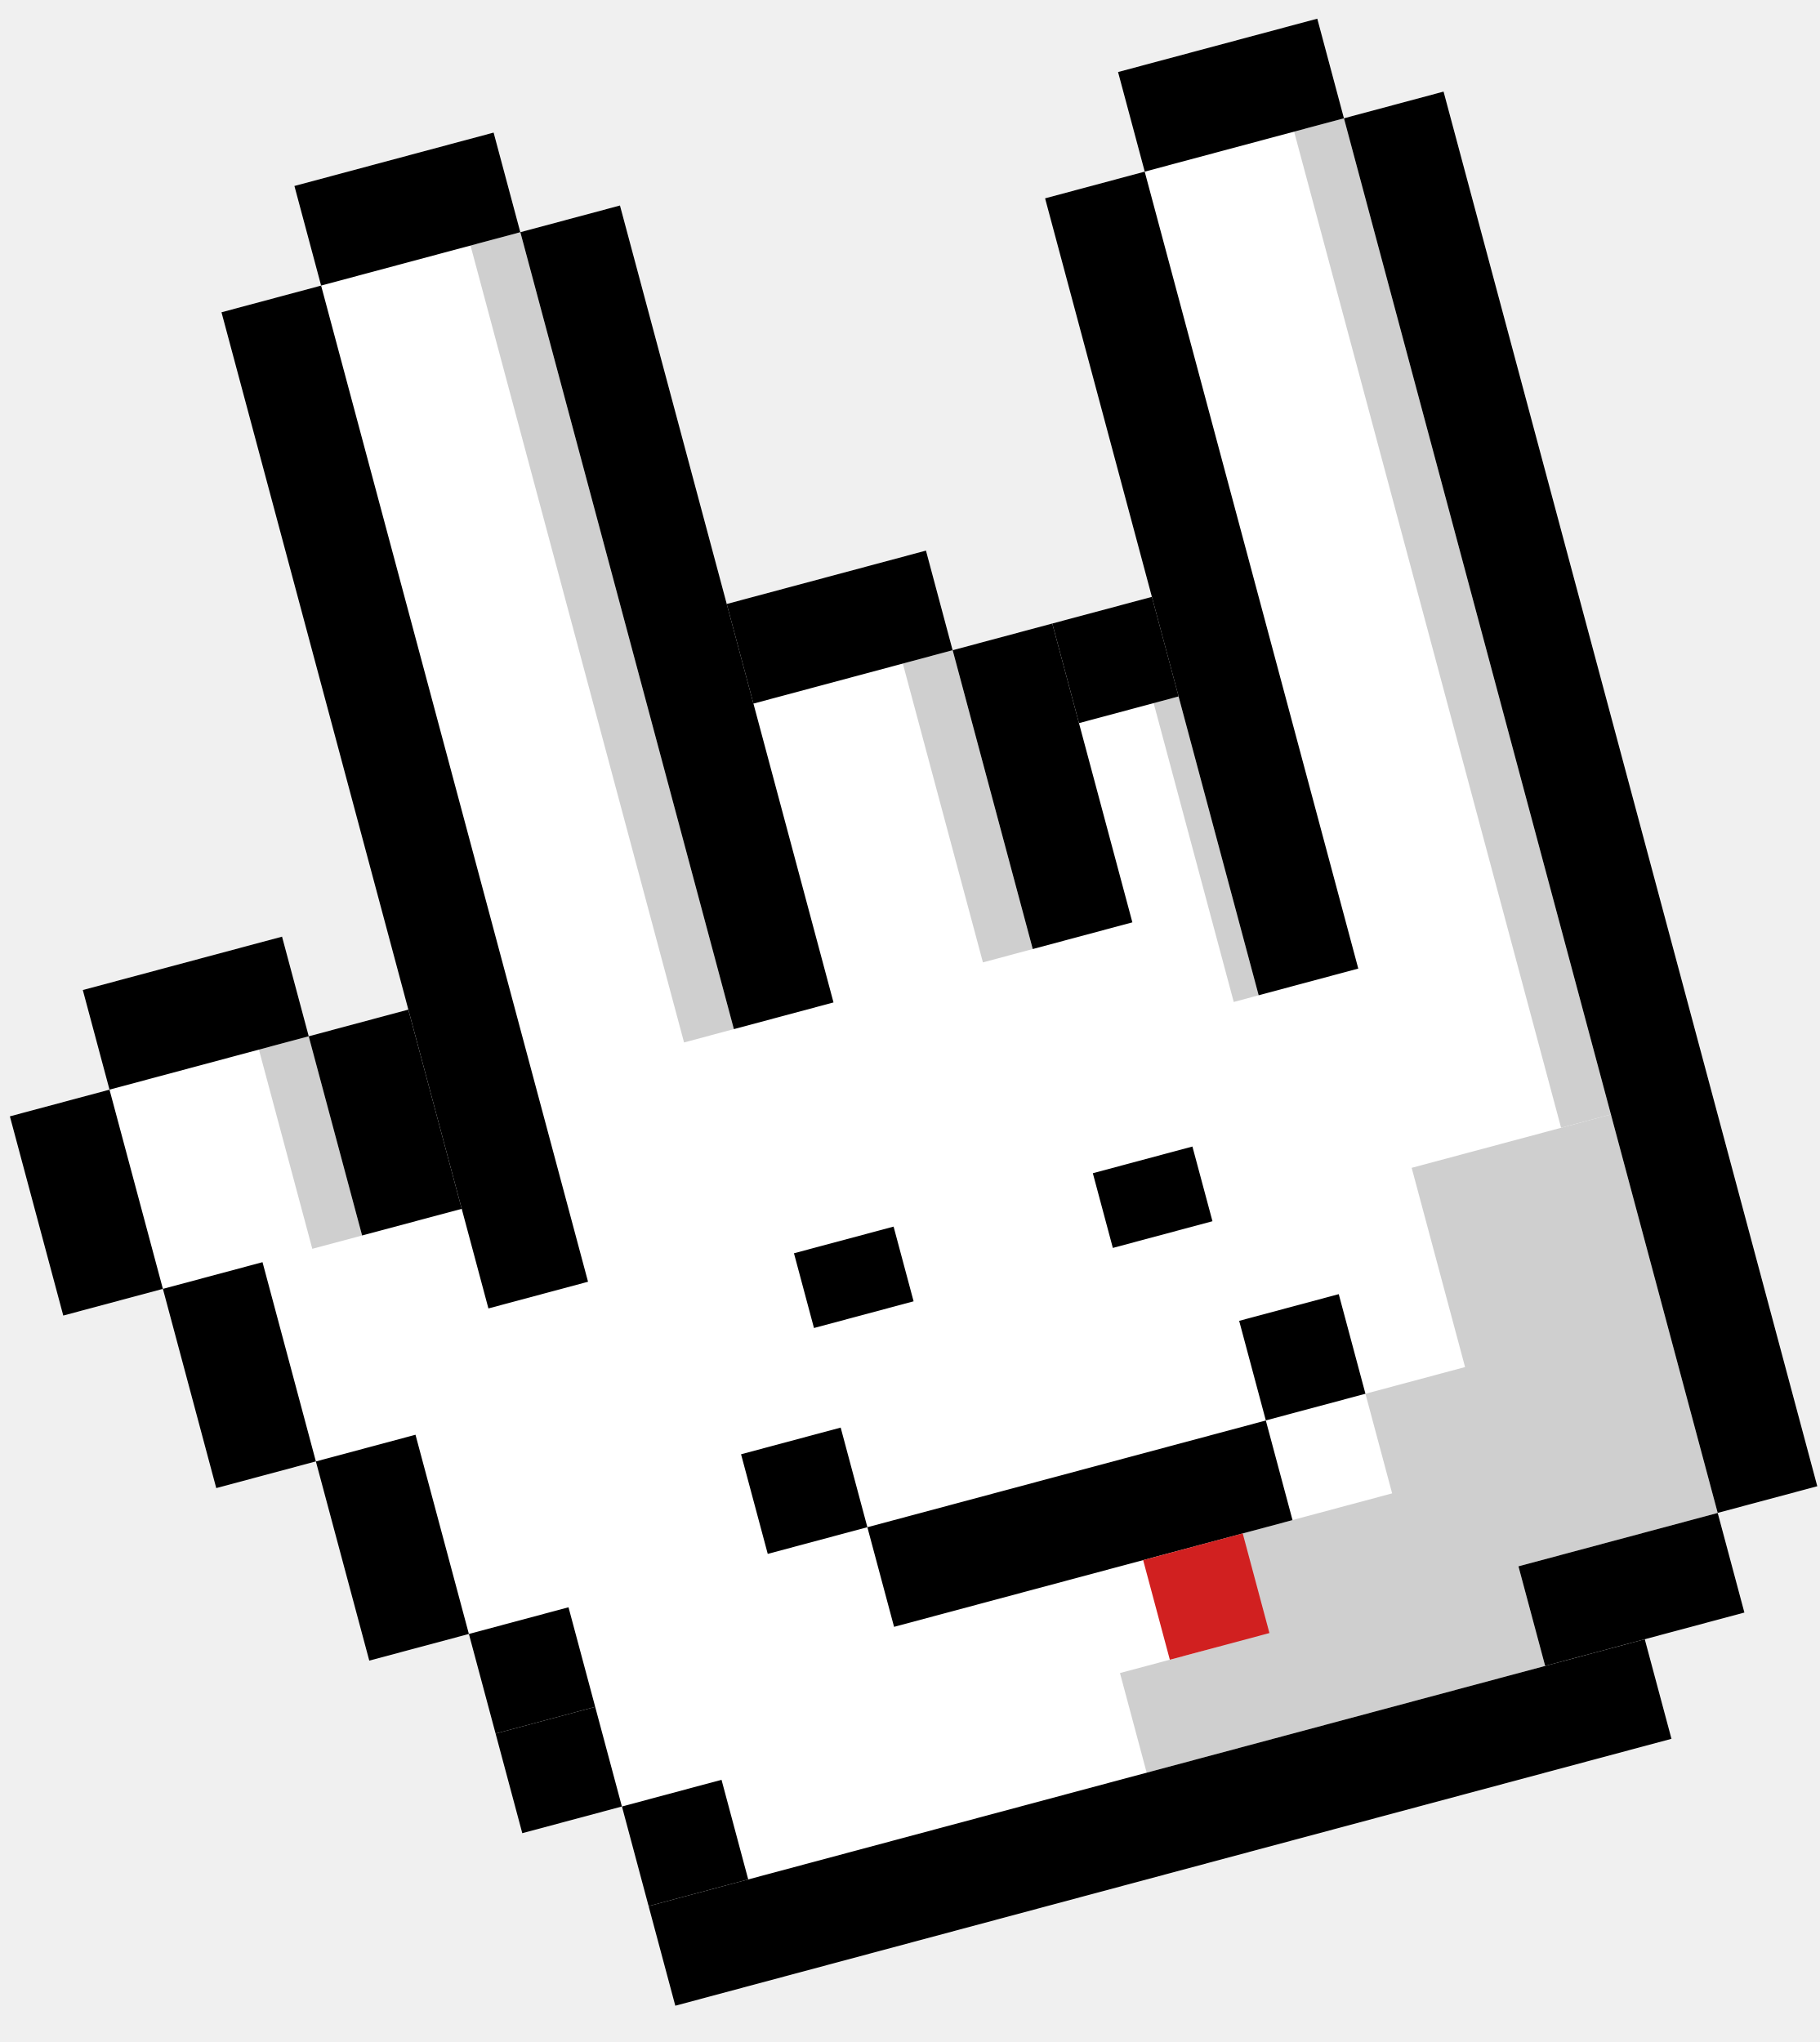
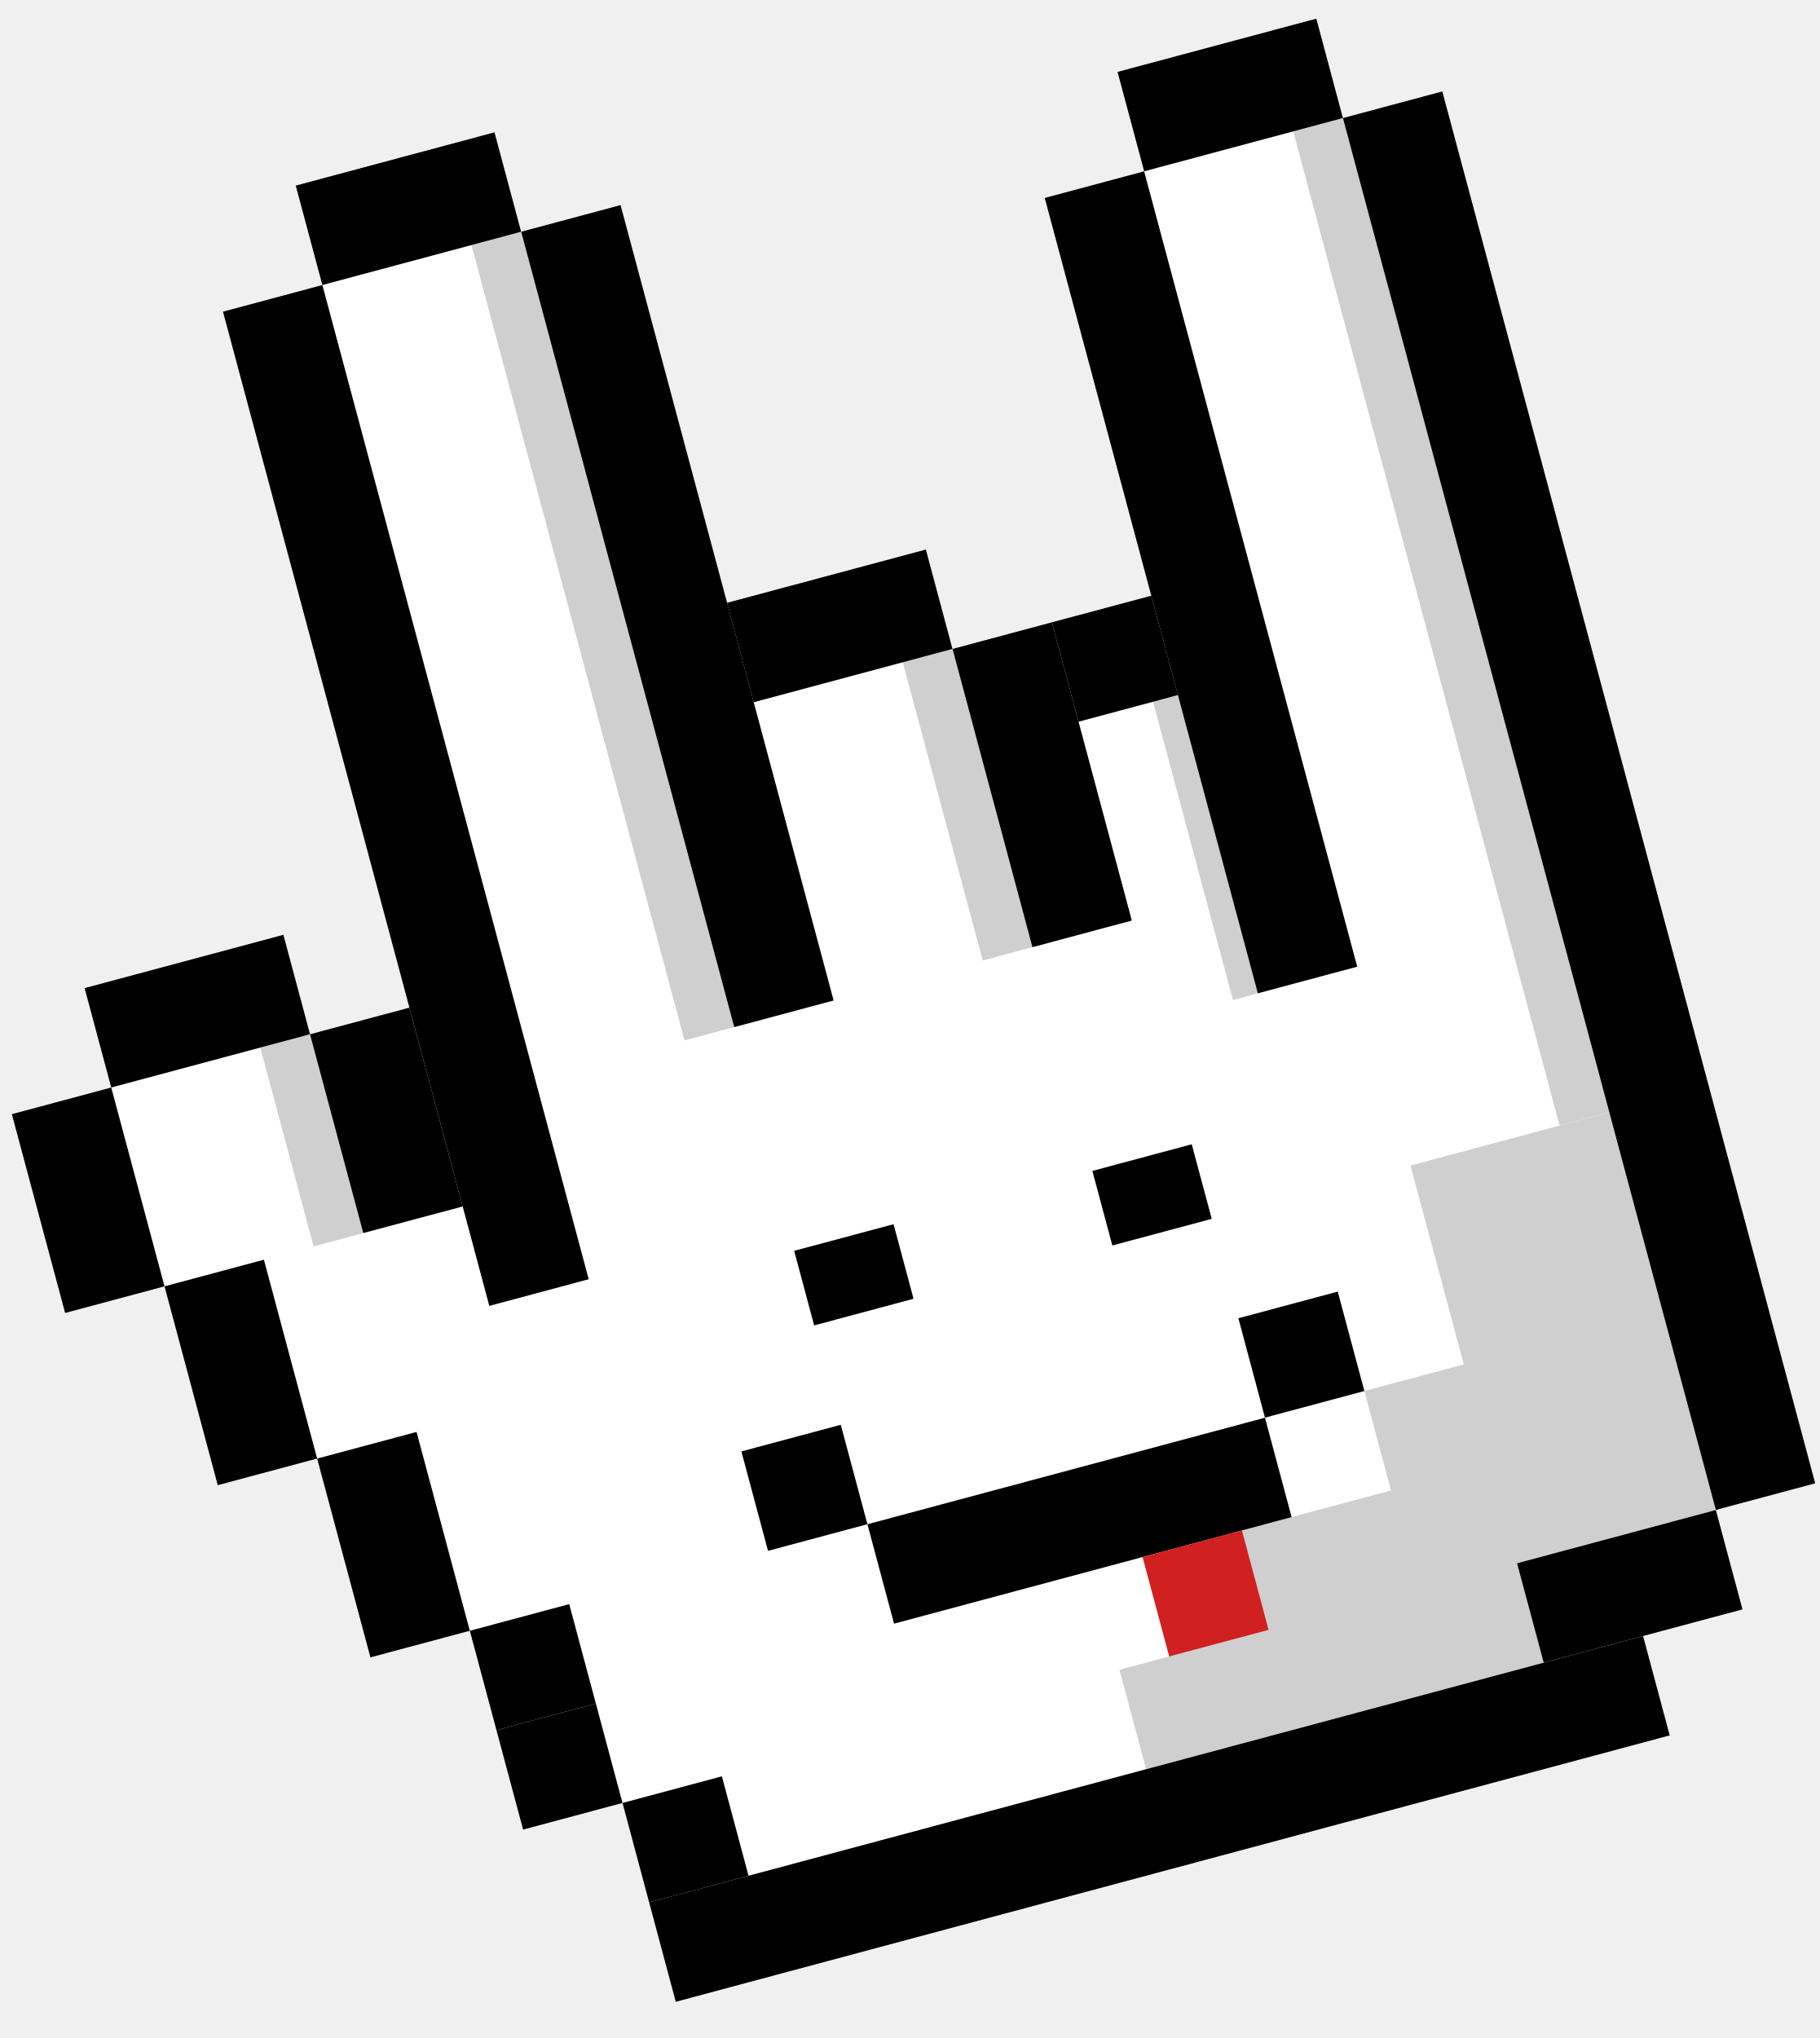
- <svg xmlns="http://www.w3.org/2000/svg" width="49" height="55" viewBox="0 0 49 55" fill="none">
+ <svg xmlns="http://www.w3.org/2000/svg" width="25" height="28" viewBox="0 0 49 55" fill="none">
  <path d="M38.878 2.467L48.944 40.031L46.261 40.75L46.98 43.433L44.297 44.152L45.016 46.835L18.187 54.024L16.749 48.658L14.066 49.377L12.628 44.01L9.946 44.729L8.508 39.363L5.825 40.082L4.387 34.715L1.704 35.434L0.266 30.068L2.949 29.349L2.23 26.666L7.596 25.228L8.315 27.911L10.998 27.193L5.965 8.411L8.648 7.692L7.929 5.009L13.295 3.571L14.014 6.254L16.697 5.535L19.572 16.268L24.938 14.83L25.657 17.513L31.023 16.075L28.147 5.343L30.83 4.624L30.111 1.941L35.477 0.503L36.195 3.186L38.878 2.467Z" fill="white" />
  <path d="M30.882 47.746L30.163 45.063L32.846 44.344L32.127 41.661L37.493 40.223L36.774 37.54L39.457 36.821L38.019 31.455L43.385 30.017L46.261 40.75L40.895 42.188L41.614 44.871L30.882 47.746Z" fill="#CFCFCF" />
  <path d="M36.195 3.185L34.853 3.545L42.043 30.376L43.384 30.017L36.195 3.185Z" fill="#CFCFCF" />
  <path d="M31.741 18.758L31.07 18.938L33.227 26.987L33.898 26.807L31.741 18.758Z" fill="#CFCFCF" />
  <path d="M25.656 17.513L24.315 17.873L26.472 25.921L27.813 25.562L25.656 17.513Z" fill="#CFCFCF" />
  <path d="M14.013 6.253L12.672 6.613L18.423 28.078L19.765 27.718L14.013 6.253Z" fill="#CFCFCF" />
  <path d="M8.315 27.911L6.973 28.27L8.411 33.636L9.752 33.277L8.315 27.911Z" fill="#CFCFCF" />
  <path d="M44.297 44.152L17.468 51.34L18.187 54.023L45.016 46.834L44.297 44.152Z" fill="black" />
  <path d="M2.949 29.349L0.266 30.068L1.704 35.434L4.387 34.715L2.949 29.349Z" fill="black" />
  <path d="M7.07 33.996L4.387 34.715L5.824 40.081L8.507 39.362L7.07 33.996Z" fill="black" />
  <path d="M11.19 38.644L8.507 39.363L9.945 44.728L12.628 44.01L11.19 38.644Z" fill="black" />
  <path d="M15.311 43.291L12.628 44.01L13.347 46.693L16.03 45.974L15.311 43.291Z" fill="black" />
  <path d="M16.03 45.974L13.347 46.693L14.066 49.376L16.749 48.657L16.03 45.974Z" fill="black" />
  <path d="M19.432 47.938L16.75 48.657L17.468 51.34L20.151 50.621L19.432 47.938Z" fill="black" />
  <path d="M46.261 40.75L40.895 42.188L41.614 44.87L46.98 43.433L46.261 40.75Z" fill="black" />
  <path d="M38.878 2.467L36.195 3.186L46.261 40.749L48.943 40.031L38.878 2.467Z" fill="black" />
  <path d="M30.829 4.623L28.146 5.342L33.898 26.807L36.581 26.088L30.829 4.623Z" fill="black" />
  <path d="M35.477 0.503L30.111 1.94L30.83 4.623L36.195 3.186L35.477 0.503Z" fill="black" />
  <path d="M31.023 16.076L28.34 16.794L29.059 19.477L31.742 18.758L31.023 16.076Z" fill="black" />
  <path d="M28.34 16.794L25.657 17.513L27.814 25.562L30.497 24.843L28.34 16.794Z" fill="black" />
  <path d="M24.938 14.83L19.572 16.268L20.291 18.951L25.656 17.513L24.938 14.83Z" fill="black" />
  <path d="M16.697 5.535L14.014 6.254L19.765 27.719L22.448 27L16.697 5.535Z" fill="black" />
  <path d="M13.294 3.571L7.929 5.009L8.648 7.692L14.013 6.254L13.294 3.571Z" fill="black" />
  <path d="M8.648 7.692L5.965 8.411L13.154 35.242L15.837 34.523L8.648 7.692Z" fill="black" />
  <path d="M10.997 27.193L8.314 27.912L9.752 33.277L12.435 32.559L10.997 27.193Z" fill="black" />
  <path d="M7.596 25.228L2.23 26.666L2.949 29.349L8.315 27.911L7.596 25.228Z" fill="black" />
  <path d="M24.066 33.038L21.383 33.756L21.922 35.769L24.605 35.05L24.066 33.038Z" fill="black" />
  <path d="M32.114 30.881L29.432 31.6L29.971 33.612L32.654 32.893L32.114 30.881Z" fill="black" />
  <path d="M34.091 38.26L23.36 41.135L24.079 43.818L34.81 40.943L34.091 38.26Z" fill="black" />
  <path d="M36.055 34.857L33.373 35.576L34.091 38.258L36.774 37.54L36.055 34.857Z" fill="black" />
  <path d="M33.469 41.302L30.787 42.021L31.506 44.704L34.188 43.985L33.469 41.302Z" fill="#D12020" />
  <path d="M22.641 38.451L19.958 39.17L20.677 41.853L23.36 41.134L22.641 38.451Z" fill="black" />
</svg>
